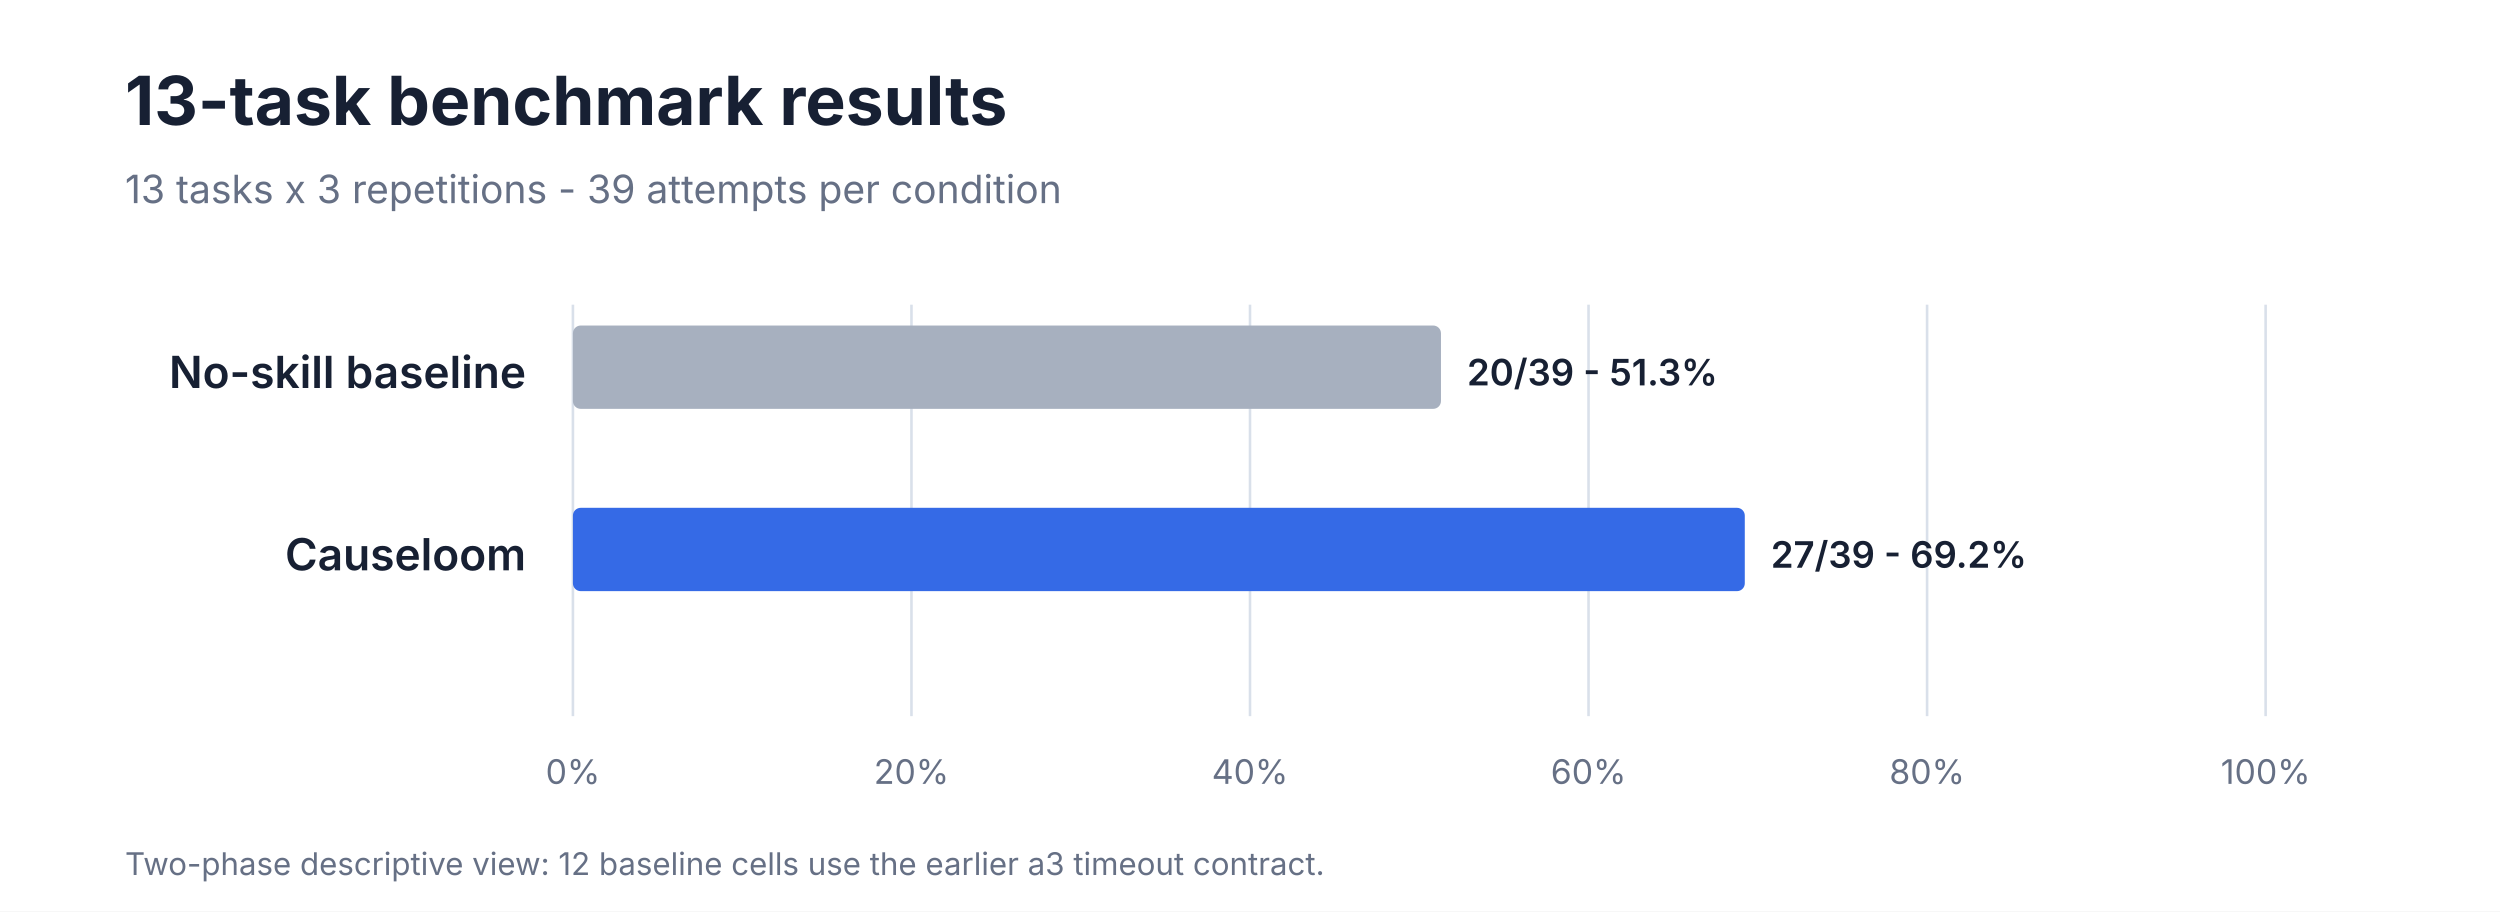
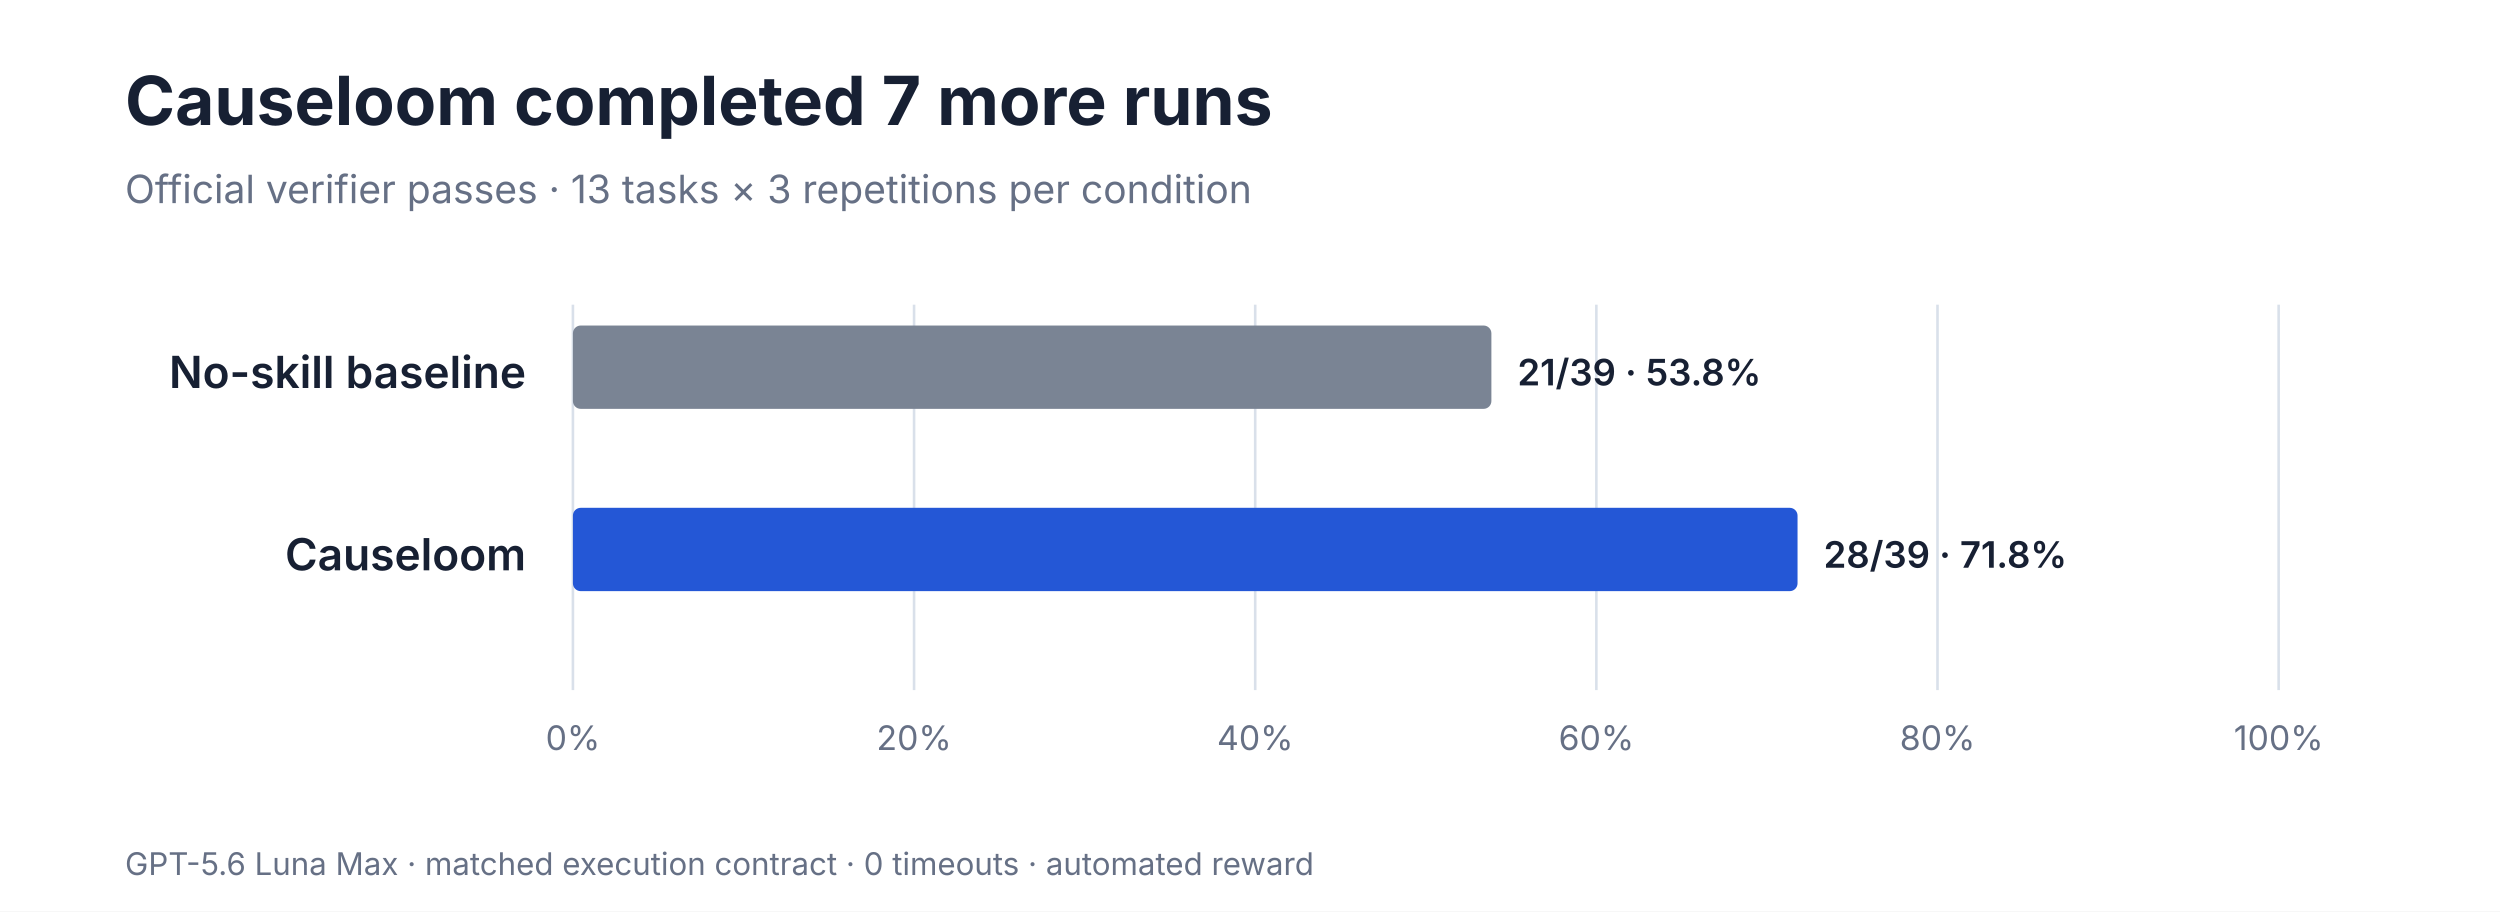
<svg xmlns="http://www.w3.org/2000/svg" width="960" height="350" viewBox="0 0 960 350" role="img" aria-labelledby="title desc">
  <rect width="960" height="350" fill="#FFFFFF" />
-   <text x="48" y="48" font-family="Inter,Segoe UI,Arial,sans-serif" font-size="26" font-weight="700" fill="#172033" text-anchor="start">13-task benchmark results</text>
-   <text x="48" y="78" font-family="Inter,Segoe UI,Arial,sans-serif" font-size="15" font-weight="400" fill="#667085" text-anchor="start">13 tasks x 3 repetitions - 39 attempts per condition</text>
-   <line x1="220.0" y1="117" x2="220.0" y2="275" stroke="#D9E0EA" />
-   <text x="220.0" y="301" font-family="Inter,Segoe UI,Arial,sans-serif" font-size="13" font-weight="400" fill="#667085" text-anchor="middle">0%</text>
-   <line x1="350.0" y1="117" x2="350.0" y2="275" stroke="#D9E0EA" />
-   <text x="350.0" y="301" font-family="Inter,Segoe UI,Arial,sans-serif" font-size="13" font-weight="400" fill="#667085" text-anchor="middle">20%</text>
-   <line x1="480.0" y1="117" x2="480.0" y2="275" stroke="#D9E0EA" />
-   <text x="480.0" y="301" font-family="Inter,Segoe UI,Arial,sans-serif" font-size="13" font-weight="400" fill="#667085" text-anchor="middle">40%</text>
-   <line x1="610.0" y1="117" x2="610.0" y2="275" stroke="#D9E0EA" />
-   <text x="610.0" y="301" font-family="Inter,Segoe UI,Arial,sans-serif" font-size="13" font-weight="400" fill="#667085" text-anchor="middle">60%</text>
-   <line x1="740.0" y1="117" x2="740.0" y2="275" stroke="#D9E0EA" />
-   <text x="740.0" y="301" font-family="Inter,Segoe UI,Arial,sans-serif" font-size="13" font-weight="400" fill="#667085" text-anchor="middle">80%</text>
-   <line x1="870.0" y1="117" x2="870.0" y2="275" stroke="#D9E0EA" />
-   <text x="870.0" y="301" font-family="Inter,Segoe UI,Arial,sans-serif" font-size="13" font-weight="400" fill="#667085" text-anchor="middle">100%</text>
+   <text x="48" y="48" font-family="Inter,Segoe UI,Arial,sans-serif" font-size="26" font-weight="700" fill="#172033" text-anchor="start">Causeloom completed 7 more runs</text>
+   <text x="48" y="78" font-family="Inter,Segoe UI,Arial,sans-serif" font-size="15" font-weight="400" fill="#667085" text-anchor="start">Official verifier passes · 13 tasks × 3 repetitions per condition</text>
+   <line x1="220.0" y1="117" x2="220.0" y2="265" stroke="#D9E0EA" />
+   <text x="220.0" y="288" font-family="Inter,Segoe UI,Arial,sans-serif" font-size="13" font-weight="400" fill="#667085" text-anchor="middle">0%</text>
+   <line x1="351.0" y1="117" x2="351.0" y2="265" stroke="#D9E0EA" />
+   <text x="351.0" y="288" font-family="Inter,Segoe UI,Arial,sans-serif" font-size="13" font-weight="400" fill="#667085" text-anchor="middle">20%</text>
+   <line x1="482.0" y1="117" x2="482.0" y2="265" stroke="#D9E0EA" />
+   <text x="482.0" y="288" font-family="Inter,Segoe UI,Arial,sans-serif" font-size="13" font-weight="400" fill="#667085" text-anchor="middle">40%</text>
+   <line x1="613.0" y1="117" x2="613.0" y2="265" stroke="#D9E0EA" />
+   <text x="613.0" y="288" font-family="Inter,Segoe UI,Arial,sans-serif" font-size="13" font-weight="400" fill="#667085" text-anchor="middle">60%</text>
+   <line x1="744.0" y1="117" x2="744.0" y2="265" stroke="#D9E0EA" />
+   <text x="744.0" y="288" font-family="Inter,Segoe UI,Arial,sans-serif" font-size="13" font-weight="400" fill="#667085" text-anchor="middle">80%</text>
+   <line x1="875.0" y1="117" x2="875.0" y2="265" stroke="#D9E0EA" />
+   <text x="875.0" y="288" font-family="Inter,Segoe UI,Arial,sans-serif" font-size="13" font-weight="400" fill="#667085" text-anchor="middle">100%</text>
  <text x="202" y="149" font-family="Inter,Segoe UI,Arial,sans-serif" font-size="17" font-weight="600" fill="#172033" text-anchor="end">No-skill baseline</text>
-   <rect x="220" y="125" width="333.333" height="32" rx="3" fill="#A7B0BF" />
-   <text x="563.333" y="148" font-family="Inter,Segoe UI,Arial,sans-serif" font-size="14" font-weight="600" fill="#172033" text-anchor="start">20/39 - 51.3%</text>
+   <rect x="220" y="125" width="352.692" height="32" rx="3" fill="#7A8494" />
+   <text x="582.692" y="148" font-family="Inter,Segoe UI,Arial,sans-serif" font-size="14" font-weight="600" fill="#172033" text-anchor="start">21/39 · 53.8%</text>
  <text x="202" y="219" font-family="Inter,Segoe UI,Arial,sans-serif" font-size="17" font-weight="600" fill="#172033" text-anchor="end">Causeloom</text>
-   <rect x="220" y="195" width="450.0" height="32" rx="3" fill="#356AE6" />
-   <text x="680.0" y="218" font-family="Inter,Segoe UI,Arial,sans-serif" font-size="14" font-weight="600" fill="#172033" text-anchor="start">27/39 - 69.2%</text>
-   <text x="48" y="336" font-family="Inter,Segoe UI,Arial,sans-serif" font-size="12" font-weight="400" fill="#667085" text-anchor="start">Two-phase descriptive view: 12 baseline cells use the earlier a3 timeout contract.</text>
+   <rect x="220" y="195" width="470.256" height="32" rx="3" fill="#2457D6" />
+   <text x="700.256" y="218" font-family="Inter,Segoe UI,Arial,sans-serif" font-size="14" font-weight="600" fill="#172033" text-anchor="start">28/39 · 71.8%</text>
+   <text x="48" y="336" font-family="Inter,Segoe UI,Arial,sans-serif" font-size="12" font-weight="400" fill="#667085" text-anchor="start">GPT-5.6 Luna Max · matched execution contract · 0 timeouts · automated reward</text>
</svg>
